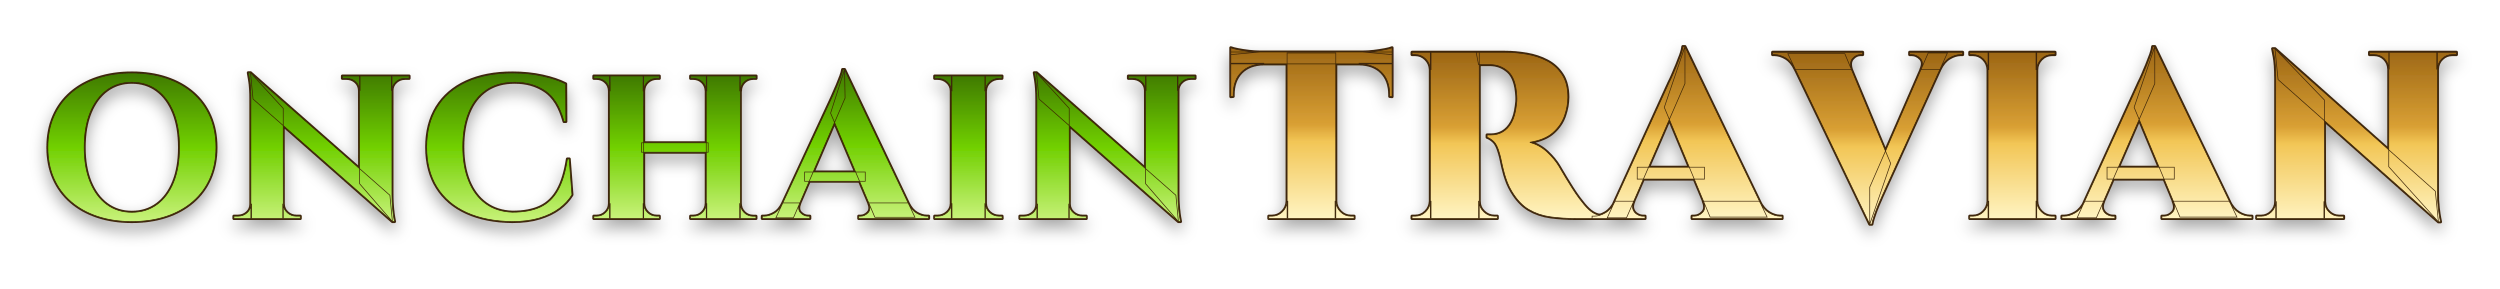
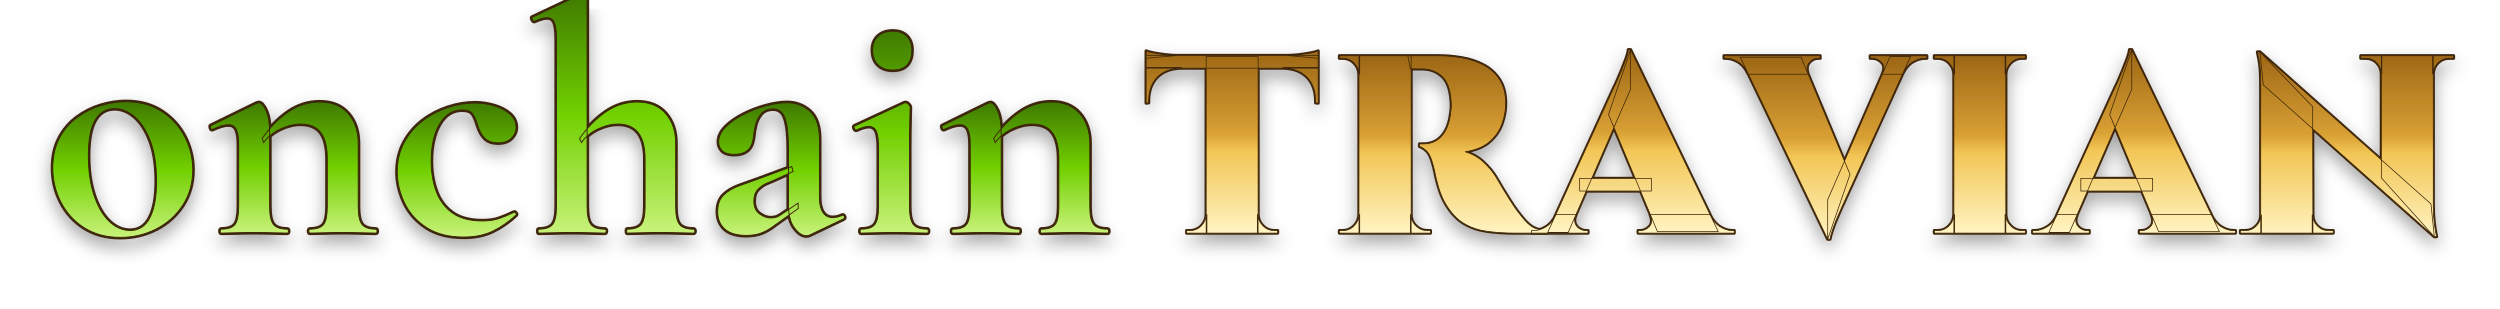
- <svg xmlns="http://www.w3.org/2000/svg" viewBox="0 0 1263 146" width="1263" height="146">
+ <svg xmlns="http://www.w3.org/2000/svg" viewBox="0 0 1184 146" width="1184" height="146">
  <defs>
    <linearGradient id="rim" x1="0" y1="0" x2="1" y2="1">
      <stop offset="0" stop-color="#fff3bd" />
      <stop offset=".3" stop-color="#f0c45a" />
      <stop offset=".65" stop-color="#b9801f" />
      <stop offset="1" stop-color="#6a430f" />
    </linearGradient>
    <linearGradient id="rimIn" x1="1" y1="1" x2="0" y2="0">
      <stop offset="0" stop-color="#fff0b0" />
      <stop offset=".4" stop-color="#e3ad43" />
      <stop offset="1" stop-color="#9a6618" />
    </linearGradient>
    <linearGradient id="band" x1="0" y1="0" x2="1" y2="1">
      <stop offset="0" stop-color="#f7d675" />
      <stop offset=".55" stop-color="#d79c33" />
      <stop offset="1" stop-color="#a66d18" />
    </linearGradient>
    <radialGradient id="field" cx=".4" cy=".34" r=".75">
      <stop offset="0" stop-color="#fff0b4" />
      <stop offset=".45" stop-color="#eebd52" />
      <stop offset="1" stop-color="#b57a1e" />
    </radialGradient>
    <linearGradient id="steel" x1="0" y1="0" x2=".6" y2="1">
      <stop offset="0" stop-color="#ffffff" />
      <stop offset=".35" stop-color="#d5dbe2" />
      <stop offset=".75" stop-color="#8c97a5" />
      <stop offset="1" stop-color="#55606e" />
    </linearGradient>
    <linearGradient id="crest" x1="0" y1="0" x2="0" y2="1">
      <stop offset="0" stop-color="#e2452c" />
      <stop offset=".6" stop-color="#b3241a" />
      <stop offset="1" stop-color="#7c140e" />
    </linearGradient>
    <linearGradient id="leaf" x1="0" y1="-1" x2="0" y2="1" gradientUnits="objectBoundingBox">
      <stop offset="0" stop-color="#a6d54a" />
      <stop offset=".5" stop-color="#6aa328" />
      <stop offset="1" stop-color="#3f6c16" />
    </linearGradient>
    <linearGradient id="link" x1="0" y1="0" x2="0" y2="1">
      <stop offset="0" stop-color="#fbfbf6" />
      <stop offset=".5" stop-color="#b8bec6" />
      <stop offset="1" stop-color="#6b7480" />
    </linearGradient>
    <linearGradient id="gold" x1="0" y1="0" x2="0" y2="1">
      <stop offset="0" stop-color="#fff4c2" />
      <stop offset=".45" stop-color="#f2c656" />
      <stop offset=".55" stop-color="#d9a034" />
      <stop offset="1" stop-color="#9c6615" />
    </linearGradient>
    <linearGradient id="green" x1="0" y1="0" x2="0" y2="1">
      <stop offset="0" stop-color="#c8f27a" />
      <stop offset=".5" stop-color="#71d000" />
      <stop offset="1" stop-color="#3f7a06" />
    </linearGradient>
    <filter id="drop" x="-10%" y="-10%" width="120%" height="125%">
      <feDropShadow dx="0" dy="4" stdDeviation="4" flood-color="#000" flood-opacity=".35" />
    </filter>
  </defs>
  <g transform="translate(20 110.4)">
    <g filter="url(#drop)">
      <g fill="none" stroke="#3d2507" stroke-width="12.6" stroke-linejoin="round">
-         <path transform="translate(0.00 0) scale(0.12 -0.12)" d="M388.214 612.786Q467.928 612.786 533.071 591.196Q598.214 569.607 645.321 528.821Q692.428 488.036 717.517 430.232Q742.606 372.428 742.606 299.393Q742.606 226.964 717.517 169.464Q692.428 111.964 645.321 71.179Q598.214 30.393 533.071 8.804Q467.928 -12.786 388.214 -12.786Q309.107 -12.786 244.161 8.804Q179.215 30.393 132.108 71.179Q85.001 111.964 59.911 169.464Q34.822 226.964 34.822 299.393Q34.822 372.428 59.911 430.232Q85.001 488.036 132.108 528.821Q179.215 569.607 244.161 591.196Q309.107 612.786 388.214 612.786ZM388.214 26.321Q449.465 26.321 494.59 59.589Q539.716 92.857 564.395 154.125Q589.074 215.393 589.074 299.393Q589.074 384.393 564.395 445.768Q539.716 507.143 494.59 540.411Q449.465 573.679 388.214 573.679Q327.964 573.679 282.838 540.411Q237.712 507.143 212.73 445.768Q187.747 384.393 187.747 299.393Q187.747 215.393 212.73 154.125Q237.712 92.857 282.838 59.589Q327.964 26.321 388.214 26.321Z" />
-         <path transform="translate(95.64 0) scale(0.12 -0.12)" d="M91.001 613.786 677.785 97.857 688.392 -12.786 101.608 503.107ZM95.429 60.786V0H21.036V10Q21.036 10 29.233 10.0Q37.429 10 37.429 10Q60.429 10 76.429 24.393Q92.429 38.786 92.429 60.786ZM229.104 60.786Q229.711 38.786 246.029 24.393Q262.347 10 284.104 10Q284.104 10 292.3 10.0Q300.497 10 300.497 10V0H226.711V60.786ZM91.001 613.786 228.711 463.683 229.104 0H92.429V500.321Q92.429 551.321 87.019 582.553Q81.608 613.786 81.608 613.786ZM686.571 600V103.679Q686.571 69.251 689.178 42.786Q691.785 16.322 694.589 1.768Q697.392 -12.786 697.392 -12.786H688.392L550.289 146.46L549.682 600ZM684.178 539.214V600H758.571V590Q758.571 590 750.071 590.0Q741.571 590 741.571 590Q719.571 590 703.374 575.607Q687.178 561.214 686.571 539.214ZM549.682 539.214Q549.289 561.214 533.466 575.607Q517.642 590 494.896 590Q494.896 590 486.396 590.0Q477.896 590 477.896 590V600H552.289V539.214Z" />
-         <path transform="translate(191.52 0) scale(0.12 -0.12)" d="M633.823 250.786 645.286 99.822Q625.964 67.715 591.857 42.357Q557.749 17 508.696 2.107Q459.642 -12.786 394.571 -12.786Q283.25 -11.786 202.072 25.0Q120.893 61.786 77.251 131.482Q33.608 201.179 33.608 300.607Q33.608 398.607 76.643 468.304Q119.679 538 200.857 575.393Q282.036 612.786 394.571 612.786Q462.642 612.786 521.392 599.821Q580.142 586.857 618.857 566.964L619.608 408.357H611.822Q586.786 500.357 532.732 537.018Q478.678 573.679 404.499 573.679Q332.177 573.679 283.48 539.786Q234.784 505.893 210.265 444.822Q185.747 383.75 185.747 302.428Q185.747 219.464 210.569 158.089Q235.391 96.714 282.159 62.821Q328.927 28.928 394.571 26.714Q465.928 26.714 512.464 48.785Q559.001 70.857 586.376 120.125Q613.752 169.393 626.037 250.786Z" />
-         <path transform="translate(275.88 0) scale(0.12 -0.12)" d="M651.142 600V0H507.609V600ZM244.248 600V0H100.108V600ZM515.788 318.893V279.179H235.069V318.893ZM103.108 62.786V0H34.358V10Q34.358 10 39.751 10.0Q45.144 10 45.751 10Q67.93 10 83.822 25.393Q99.715 40.786 100.108 62.786ZM241.855 62.786H244.248Q244.855 40.786 260.787 25.393Q276.719 10 299.212 10Q299.212 10 304.605 10.0Q309.998 10 309.998 10V0H241.855ZM241.855 537.214V600H309.998V590Q309.998 590 304.605 590.0Q299.212 590 299.212 590Q276.719 590 260.787 575.107Q244.855 560.214 244.248 537.214ZM103.108 537.214H100.108Q99.715 560.214 83.822 575.107Q67.93 590 45.751 590Q45.144 590 39.751 590.0Q34.358 590 34.358 590V600H103.108ZM510.002 62.786V0H441.859V10Q441.859 10 447.252 10.0Q452.645 10 452.645 10Q475.367 10 490.988 25.393Q506.609 40.786 507.458 62.786ZM648.142 62.786H651.142Q651.534 40.786 667.163 25.248Q682.792 9.711 705.525 9.711Q705.525 9.711 711.209 9.711Q716.892 9.711 716.892 9.711V0H648.142ZM648.749 537.214V600H717.499V590Q717.499 590 711.816 590.0Q706.132 590 706.132 590Q683.399 590 667.771 575.107Q652.142 560.214 651.749 537.214ZM510.002 537.214H507.458Q506.609 560.214 490.988 575.107Q475.367 590 452.645 590Q452.645 590 447.252 590.0Q441.859 590 441.859 590V600H510.002Z" />
-         <path transform="translate(368.40 0) scale(0.12 -0.12)" d="M319.001 627.357 615.25 5.393H446.397L260.11 443.646ZM130.858 65.715Q119.858 38.75 133.858 24.375Q147.858 10 165.017 10H172.643V0H-27.463V10Q-27.463 10 -23.463 10.0Q-19.463 10 -19.463 10Q0.93 10 22.93 22.679Q44.93 35.357 59.108 65.715ZM319.001 627.357 321.144 507.359 103.679 3H29.751L263.715 506.143Q266.144 512.214 273.162 527.553Q280.179 542.893 288.286 562.214Q296.394 581.535 302.954 599.239Q309.514 616.943 310.608 627.357ZM406.038 195.966V156.859H150.752V195.966ZM420.611 65.715H586.464Q600.857 35.357 622.857 22.679Q644.857 10 664.857 10Q664.857 10 668.857 10.0Q672.857 10 672.857 10V0H378.611V10H386.611Q403.611 10 417.611 24.375Q431.611 38.75 420.611 65.715Z" />
-         <path transform="translate(448.08 0) scale(0.12 -0.12)" d="M247.962 600V0H104.216V600ZM107.216 62.786V0H34.358V10Q34.358 10 40.144 10.0Q45.93 10 46.537 10Q69.68 10 86.751 25.393Q103.823 40.786 104.216 62.786ZM245.569 62.786H248.114Q248.962 40.786 265.651 25.393Q282.339 10 306.301 10Q306.301 10 311.864 10.0Q317.427 10 318.034 10L318.427 0H245.569ZM245.569 537.214V600H317.82L317.427 590Q317.427 590 312.141 590.0Q306.855 590 306.248 590Q282.308 590 265.635 575.107Q248.962 560.214 248.114 537.214ZM107.216 537.214H104.216Q103.823 560.214 86.751 575.107Q69.68 590 46.369 590Q45.537 590 39.947 590.0Q34.358 590 34.358 590V600H107.216Z" />
-         <path transform="translate(492.72 0) scale(0.12 -0.12)" d="M91.001 613.786 677.785 97.857 688.392 -12.786 101.608 503.107ZM95.429 60.786V0H21.036V10Q21.036 10 29.233 10.0Q37.429 10 37.429 10Q60.429 10 76.429 24.393Q92.429 38.786 92.429 60.786ZM229.104 60.786Q229.711 38.786 246.029 24.393Q262.347 10 284.104 10Q284.104 10 292.3 10.0Q300.497 10 300.497 10V0H226.711V60.786ZM91.001 613.786 228.711 463.683 229.104 0H92.429V500.321Q92.429 551.321 87.019 582.553Q81.608 613.786 81.608 613.786ZM686.571 600V103.679Q686.571 69.251 689.178 42.786Q691.785 16.322 694.589 1.768Q697.392 -12.786 697.392 -12.786H688.392L550.289 146.46L549.682 600ZM684.178 539.214V600H758.571V590Q758.571 590 750.071 590.0Q741.571 590 741.571 590Q719.571 590 703.374 575.607Q687.178 561.214 686.571 539.214ZM549.682 539.214Q549.289 561.214 533.466 575.607Q517.642 590 494.896 590Q494.896 590 486.396 590.0Q477.896 590 477.896 590V600H552.289V539.214Z" />
+         <path transform="translate(0.00 0) scale(0.156 -0.156)" d="M237 -13Q174 -13 128.0 16.0Q82 45 57.0 93.5Q32 142 32 198Q32 250 52.0 288.0Q72 326 105.0 350.5Q138 375 177.0 387.0Q216 399 254 399Q318 399 363.5 369.0Q409 339 433.0 292.0Q457 245 457 192Q457 131 426.5 84.5Q396 38 346.0 12.5Q296 -13 237 -13ZM267 8Q307 8 327.0 47.0Q347 86 347 157Q347 230 328.5 279.0Q310 328 281.0 353.0Q252 378 220 378Q181 378 160.5 343.0Q140 308 140 235Q140 167 157.0 115.5Q174 64 203.0 36.0Q232 8 267 8Z" />
+         <path transform="translate(78.68 0) scale(0.156 -0.156)" d="M308 0Q305 0 305.0 6.0Q305 12 308 12Q339 12 350.0 26.5Q361 41 361 81V225Q361 279 341.5 305.0Q322 331 280 331Q250 331 218.5 316.0Q187 301 168 275L163 287Q198 337 242.0 367.5Q286 398 338 398Q394 398 424.5 363.0Q455 328 455 273V81Q455 41 466.5 26.5Q478 12 509 12Q512 12 512.0 6.0Q512 0 509 0Q489 0 463.0 1.0Q437 2 408 2Q380 2 354.0 1.0Q328 0 308 0ZM39 0Q36 0 36.0 6.0Q36 12 39 12Q70 12 81.0 26.5Q92 41 92 81V269Q92 300 85.0 314.5Q78 329 61 329Q52 329 40.0 325.5Q28 322 13 315Q9 313 7.0 319.0Q5 325 7 326L146 394Q152 396 153 396Q164 396 175.0 372.0Q186 348 186 303V81Q186 41 197.5 26.5Q209 12 240 12Q243 12 243.0 6.0Q243 0 240 0Q220 0 194.0 1.0Q168 2 139 2Q111 2 85.0 1.0Q59 0 39 0Z" />
+         <path transform="translate(163.14 0) scale(0.156 -0.156)" d="M234 -12Q165 -12 120.0 17.5Q75 47 53.5 93.0Q32 139 32 186Q32 236 53.0 275.0Q74 314 108.5 340.5Q143 367 185.0 381.0Q227 395 268 395Q297 395 326.0 386.5Q355 378 374.0 361.5Q393 345 393 320Q393 303 379.0 288.5Q365 274 338 274Q313 274 299.0 287.0Q285 300 277 325Q270 349 261.5 361.5Q253 374 229 374Q186 374 160.5 331.0Q135 288 135 219Q135 169 150.0 127.5Q165 86 199.0 61.5Q233 37 290 37Q320 37 340.5 44.0Q361 51 386 63Q388 65 391.5 61.0Q395 57 393 55Q358 23 321.0 5.5Q284 -12 234 -12Z" />
+         <path transform="translate(231.84 0) scale(0.156 -0.156)" d="M21 0Q19 0 19.0 6.0Q19 12 21 12Q52 12 63.5 26.5Q75 41 75 81V589Q75 623 69.0 638.5Q63 654 46 654Q32 654 8 643Q5 642 2.0 648.0Q-1 654 1 655L147 724Q149 725 150.0 725.0Q151 725 152 725Q157 725 162.5 720.5Q168 716 168 712V81Q168 41 179.5 26.5Q191 12 222 12Q226 12 226.0 6.0Q226 0 222 0Q202 0 176.5 1.0Q151 2 122 2Q93 2 67.0 1.0Q41 0 21 0ZM290 0Q288 0 288.0 6.0Q288 12 290 12Q321 12 332.5 26.5Q344 41 344 81V225Q344 331 262 331Q232 331 200.5 316.0Q169 301 151 275L145 287Q180 337 224.0 367.5Q268 398 320 398Q376 398 406.5 363.0Q437 328 437 273V81Q437 41 448.5 26.5Q460 12 491 12Q495 12 495.0 6.0Q495 0 491 0Q471 0 445.5 1.0Q420 2 391 2Q362 2 336.0 1.0Q310 0 290 0Z" />
+         <path transform="translate(313.64 0) scale(0.156 -0.156)" d="M319 -6Q315 -8 309 -8Q291 -8 273.0 16.0Q255 40 255 85V255Q255 318 245.0 347.5Q235 377 209 377Q184 377 171.5 361.5Q159 346 154.5 327.0Q150 308 149 295Q146 264 131.0 251.5Q116 239 91 239Q65 239 54.0 250.0Q43 261 43 277Q43 301 64.5 322.5Q86 344 119.0 360.5Q152 377 187.5 386.5Q223 396 250 396Q291 396 320.0 370.0Q349 344 349 285V108Q349 79 359.5 63.0Q370 47 389 47Q403 47 418 54Q422 56 424.5 50.5Q427 45 422 43ZM127 -7Q83 -7 61.5 12.5Q40 32 40 65Q40 98 58.0 115.5Q76 133 105.0 143.5Q134 154 165 165L265 202L269 187L212 161Q204 158 189.0 151.5Q174 145 162.0 132.5Q150 120 150 97Q150 71 167.0 58.5Q184 46 201 46Q209 46 216.5 48.0Q224 50 234 57L284 91L285 75L215 25Q193 8 173.0 0.5Q153 -7 127 -7Z" />
+         <path transform="translate(381.72 0) scale(0.156 -0.156)" d="M39 0Q36 0 36.0 6.0Q36 12 39 12Q70 12 81.0 26.5Q92 41 92 81V260Q92 293 85.5 308.5Q79 324 62 324Q55 324 45.5 321.0Q36 318 25 313Q21 312 18.5 318.0Q16 324 19 325L170 395Q172 396 173 396Q178 396 183.0 391.0Q188 386 188 382Q188 370 187.0 342.0Q186 314 186 262V81Q186 41 197.5 26.5Q209 12 240 12Q243 12 243.0 6.0Q243 0 240 0Q220 0 194.0 1.0Q168 2 139 2Q111 2 85.0 1.0Q59 0 39 0ZM135 495Q107 495 90.5 511.0Q74 527 74 556Q74 582 90.5 597.5Q107 613 135 613Q163 613 178.0 597.5Q193 582 193 556Q193 495 135 495Z" />
+         <path transform="translate(425.15 0) scale(0.156 -0.156)" d="M308 0Q305 0 305.0 6.0Q305 12 308 12Q339 12 350.0 26.5Q361 41 361 81V225Q361 279 341.5 305.0Q322 331 280 331Q250 331 218.5 316.0Q187 301 168 275L163 287Q198 337 242.0 367.5Q286 398 338 398Q394 398 424.5 363.0Q455 328 455 273V81Q455 41 466.5 26.5Q478 12 509 12Q512 12 512.0 6.0Q512 0 509 0Q489 0 463.0 1.0Q437 2 408 2Q380 2 354.0 1.0Q328 0 308 0ZM39 0Q36 0 36.0 6.0Q36 12 39 12Q70 12 81.0 26.5Q92 41 92 81V269Q92 300 85.0 314.5Q78 329 61 329Q52 329 40.0 325.5Q28 322 13 315Q9 313 7.0 319.0Q5 325 7 326L146 394Q152 396 153 396Q164 396 175.0 372.0Q186 348 186 303V81Q186 41 197.5 26.5Q209 12 240 12Q243 12 243.0 6.0Q243 0 240 0Q220 0 194.0 1.0Q168 2 139 2Q111 2 85.0 1.0Q59 0 39 0Z" />
      </g>
      <g fill="url(#green)" stroke="#3d2507" stroke-width="2.9">
-         <path transform="translate(0.00 0) scale(0.12 -0.12)" d="M388.214 612.786Q467.928 612.786 533.071 591.196Q598.214 569.607 645.321 528.821Q692.428 488.036 717.517 430.232Q742.606 372.428 742.606 299.393Q742.606 226.964 717.517 169.464Q692.428 111.964 645.321 71.179Q598.214 30.393 533.071 8.804Q467.928 -12.786 388.214 -12.786Q309.107 -12.786 244.161 8.804Q179.215 30.393 132.108 71.179Q85.001 111.964 59.911 169.464Q34.822 226.964 34.822 299.393Q34.822 372.428 59.911 430.232Q85.001 488.036 132.108 528.821Q179.215 569.607 244.161 591.196Q309.107 612.786 388.214 612.786ZM388.214 26.321Q449.465 26.321 494.59 59.589Q539.716 92.857 564.395 154.125Q589.074 215.393 589.074 299.393Q589.074 384.393 564.395 445.768Q539.716 507.143 494.59 540.411Q449.465 573.679 388.214 573.679Q327.964 573.679 282.838 540.411Q237.712 507.143 212.73 445.768Q187.747 384.393 187.747 299.393Q187.747 215.393 212.73 154.125Q237.712 92.857 282.838 59.589Q327.964 26.321 388.214 26.321Z" />
-         <path transform="translate(95.64 0) scale(0.12 -0.12)" d="M91.001 613.786 677.785 97.857 688.392 -12.786 101.608 503.107ZM95.429 60.786V0H21.036V10Q21.036 10 29.233 10.0Q37.429 10 37.429 10Q60.429 10 76.429 24.393Q92.429 38.786 92.429 60.786ZM229.104 60.786Q229.711 38.786 246.029 24.393Q262.347 10 284.104 10Q284.104 10 292.3 10.0Q300.497 10 300.497 10V0H226.711V60.786ZM91.001 613.786 228.711 463.683 229.104 0H92.429V500.321Q92.429 551.321 87.019 582.553Q81.608 613.786 81.608 613.786ZM686.571 600V103.679Q686.571 69.251 689.178 42.786Q691.785 16.322 694.589 1.768Q697.392 -12.786 697.392 -12.786H688.392L550.289 146.46L549.682 600ZM684.178 539.214V600H758.571V590Q758.571 590 750.071 590.0Q741.571 590 741.571 590Q719.571 590 703.374 575.607Q687.178 561.214 686.571 539.214ZM549.682 539.214Q549.289 561.214 533.466 575.607Q517.642 590 494.896 590Q494.896 590 486.396 590.0Q477.896 590 477.896 590V600H552.289V539.214Z" />
-         <path transform="translate(191.52 0) scale(0.12 -0.12)" d="M633.823 250.786 645.286 99.822Q625.964 67.715 591.857 42.357Q557.749 17 508.696 2.107Q459.642 -12.786 394.571 -12.786Q283.25 -11.786 202.072 25.0Q120.893 61.786 77.251 131.482Q33.608 201.179 33.608 300.607Q33.608 398.607 76.643 468.304Q119.679 538 200.857 575.393Q282.036 612.786 394.571 612.786Q462.642 612.786 521.392 599.821Q580.142 586.857 618.857 566.964L619.608 408.357H611.822Q586.786 500.357 532.732 537.018Q478.678 573.679 404.499 573.679Q332.177 573.679 283.48 539.786Q234.784 505.893 210.265 444.822Q185.747 383.75 185.747 302.428Q185.747 219.464 210.569 158.089Q235.391 96.714 282.159 62.821Q328.927 28.928 394.571 26.714Q465.928 26.714 512.464 48.785Q559.001 70.857 586.376 120.125Q613.752 169.393 626.037 250.786Z" />
-         <path transform="translate(275.88 0) scale(0.12 -0.12)" d="M651.142 600V0H507.609V600ZM244.248 600V0H100.108V600ZM515.788 318.893V279.179H235.069V318.893ZM103.108 62.786V0H34.358V10Q34.358 10 39.751 10.0Q45.144 10 45.751 10Q67.93 10 83.822 25.393Q99.715 40.786 100.108 62.786ZM241.855 62.786H244.248Q244.855 40.786 260.787 25.393Q276.719 10 299.212 10Q299.212 10 304.605 10.0Q309.998 10 309.998 10V0H241.855ZM241.855 537.214V600H309.998V590Q309.998 590 304.605 590.0Q299.212 590 299.212 590Q276.719 590 260.787 575.107Q244.855 560.214 244.248 537.214ZM103.108 537.214H100.108Q99.715 560.214 83.822 575.107Q67.93 590 45.751 590Q45.144 590 39.751 590.0Q34.358 590 34.358 590V600H103.108ZM510.002 62.786V0H441.859V10Q441.859 10 447.252 10.0Q452.645 10 452.645 10Q475.367 10 490.988 25.393Q506.609 40.786 507.458 62.786ZM648.142 62.786H651.142Q651.534 40.786 667.163 25.248Q682.792 9.711 705.525 9.711Q705.525 9.711 711.209 9.711Q716.892 9.711 716.892 9.711V0H648.142ZM648.749 537.214V600H717.499V590Q717.499 590 711.816 590.0Q706.132 590 706.132 590Q683.399 590 667.771 575.107Q652.142 560.214 651.749 537.214ZM510.002 537.214H507.458Q506.609 560.214 490.988 575.107Q475.367 590 452.645 590Q452.645 590 447.252 590.0Q441.859 590 441.859 590V600H510.002Z" />
-         <path transform="translate(368.40 0) scale(0.12 -0.12)" d="M319.001 627.357 615.25 5.393H446.397L260.11 443.646ZM130.858 65.715Q119.858 38.75 133.858 24.375Q147.858 10 165.017 10H172.643V0H-27.463V10Q-27.463 10 -23.463 10.0Q-19.463 10 -19.463 10Q0.93 10 22.93 22.679Q44.93 35.357 59.108 65.715ZM319.001 627.357 321.144 507.359 103.679 3H29.751L263.715 506.143Q266.144 512.214 273.162 527.553Q280.179 542.893 288.286 562.214Q296.394 581.535 302.954 599.239Q309.514 616.943 310.608 627.357ZM406.038 195.966V156.859H150.752V195.966ZM420.611 65.715H586.464Q600.857 35.357 622.857 22.679Q644.857 10 664.857 10Q664.857 10 668.857 10.0Q672.857 10 672.857 10V0H378.611V10H386.611Q403.611 10 417.611 24.375Q431.611 38.75 420.611 65.715Z" />
-         <path transform="translate(448.08 0) scale(0.12 -0.12)" d="M247.962 600V0H104.216V600ZM107.216 62.786V0H34.358V10Q34.358 10 40.144 10.0Q45.93 10 46.537 10Q69.68 10 86.751 25.393Q103.823 40.786 104.216 62.786ZM245.569 62.786H248.114Q248.962 40.786 265.651 25.393Q282.339 10 306.301 10Q306.301 10 311.864 10.0Q317.427 10 318.034 10L318.427 0H245.569ZM245.569 537.214V600H317.82L317.427 590Q317.427 590 312.141 590.0Q306.855 590 306.248 590Q282.308 590 265.635 575.107Q248.962 560.214 248.114 537.214ZM107.216 537.214H104.216Q103.823 560.214 86.751 575.107Q69.68 590 46.369 590Q45.537 590 39.947 590.0Q34.358 590 34.358 590V600H107.216Z" />
-         <path transform="translate(492.72 0) scale(0.12 -0.12)" d="M91.001 613.786 677.785 97.857 688.392 -12.786 101.608 503.107ZM95.429 60.786V0H21.036V10Q21.036 10 29.233 10.0Q37.429 10 37.429 10Q60.429 10 76.429 24.393Q92.429 38.786 92.429 60.786ZM229.104 60.786Q229.711 38.786 246.029 24.393Q262.347 10 284.104 10Q284.104 10 292.3 10.0Q300.497 10 300.497 10V0H226.711V60.786ZM91.001 613.786 228.711 463.683 229.104 0H92.429V500.321Q92.429 551.321 87.019 582.553Q81.608 613.786 81.608 613.786ZM686.571 600V103.679Q686.571 69.251 689.178 42.786Q691.785 16.322 694.589 1.768Q697.392 -12.786 697.392 -12.786H688.392L550.289 146.46L549.682 600ZM684.178 539.214V600H758.571V590Q758.571 590 750.071 590.0Q741.571 590 741.571 590Q719.571 590 703.374 575.607Q687.178 561.214 686.571 539.214ZM549.682 539.214Q549.289 561.214 533.466 575.607Q517.642 590 494.896 590Q494.896 590 486.396 590.0Q477.896 590 477.896 590V600H552.289V539.214Z" />
+         <path transform="translate(0.00 0) scale(0.156 -0.156)" d="M237 -13Q174 -13 128.0 16.0Q82 45 57.0 93.5Q32 142 32 198Q32 250 52.0 288.0Q72 326 105.0 350.5Q138 375 177.0 387.0Q216 399 254 399Q318 399 363.5 369.0Q409 339 433.0 292.0Q457 245 457 192Q457 131 426.5 84.5Q396 38 346.0 12.5Q296 -13 237 -13ZM267 8Q307 8 327.0 47.0Q347 86 347 157Q347 230 328.5 279.0Q310 328 281.0 353.0Q252 378 220 378Q181 378 160.5 343.0Q140 308 140 235Q140 167 157.0 115.5Q174 64 203.0 36.0Q232 8 267 8Z" />
+         <path transform="translate(78.68 0) scale(0.156 -0.156)" d="M308 0Q305 0 305.0 6.0Q305 12 308 12Q339 12 350.0 26.5Q361 41 361 81V225Q361 279 341.5 305.0Q322 331 280 331Q250 331 218.5 316.0Q187 301 168 275L163 287Q198 337 242.0 367.5Q286 398 338 398Q394 398 424.5 363.0Q455 328 455 273V81Q455 41 466.5 26.5Q478 12 509 12Q512 12 512.0 6.0Q512 0 509 0Q489 0 463.0 1.0Q437 2 408 2Q380 2 354.0 1.0Q328 0 308 0ZM39 0Q36 0 36.0 6.0Q36 12 39 12Q70 12 81.0 26.5Q92 41 92 81V269Q92 300 85.0 314.5Q78 329 61 329Q52 329 40.0 325.5Q28 322 13 315Q9 313 7.0 319.0Q5 325 7 326L146 394Q152 396 153 396Q164 396 175.0 372.0Q186 348 186 303V81Q186 41 197.5 26.5Q209 12 240 12Q243 12 243.0 6.0Q243 0 240 0Q220 0 194.0 1.0Q168 2 139 2Q111 2 85.0 1.0Q59 0 39 0Z" />
+         <path transform="translate(163.14 0) scale(0.156 -0.156)" d="M234 -12Q165 -12 120.0 17.5Q75 47 53.5 93.0Q32 139 32 186Q32 236 53.0 275.0Q74 314 108.5 340.5Q143 367 185.0 381.0Q227 395 268 395Q297 395 326.0 386.5Q355 378 374.0 361.5Q393 345 393 320Q393 303 379.0 288.5Q365 274 338 274Q313 274 299.0 287.0Q285 300 277 325Q270 349 261.5 361.5Q253 374 229 374Q186 374 160.5 331.0Q135 288 135 219Q135 169 150.0 127.5Q165 86 199.0 61.5Q233 37 290 37Q320 37 340.5 44.0Q361 51 386 63Q388 65 391.5 61.0Q395 57 393 55Q358 23 321.0 5.5Q284 -12 234 -12Z" />
+         <path transform="translate(231.84 0) scale(0.156 -0.156)" d="M21 0Q19 0 19.0 6.0Q19 12 21 12Q52 12 63.5 26.5Q75 41 75 81V589Q75 623 69.0 638.5Q63 654 46 654Q32 654 8 643Q5 642 2.0 648.0Q-1 654 1 655L147 724Q149 725 150.0 725.0Q151 725 152 725Q157 725 162.5 720.5Q168 716 168 712V81Q168 41 179.5 26.5Q191 12 222 12Q226 12 226.0 6.0Q226 0 222 0Q202 0 176.5 1.0Q151 2 122 2Q93 2 67.0 1.0Q41 0 21 0ZM290 0Q288 0 288.0 6.0Q288 12 290 12Q321 12 332.5 26.5Q344 41 344 81V225Q344 331 262 331Q232 331 200.5 316.0Q169 301 151 275L145 287Q180 337 224.0 367.5Q268 398 320 398Q376 398 406.5 363.0Q437 328 437 273V81Q437 41 448.5 26.5Q460 12 491 12Q495 12 495.0 6.0Q495 0 491 0Q471 0 445.5 1.0Q420 2 391 2Q362 2 336.0 1.0Q310 0 290 0Z" />
+         <path transform="translate(313.64 0) scale(0.156 -0.156)" d="M319 -6Q315 -8 309 -8Q291 -8 273.0 16.0Q255 40 255 85V255Q255 318 245.0 347.5Q235 377 209 377Q184 377 171.5 361.5Q159 346 154.5 327.0Q150 308 149 295Q146 264 131.0 251.5Q116 239 91 239Q65 239 54.0 250.0Q43 261 43 277Q43 301 64.5 322.5Q86 344 119.0 360.5Q152 377 187.5 386.5Q223 396 250 396Q291 396 320.0 370.0Q349 344 349 285V108Q349 79 359.5 63.0Q370 47 389 47Q403 47 418 54Q422 56 424.5 50.5Q427 45 422 43ZM127 -7Q83 -7 61.5 12.5Q40 32 40 65Q40 98 58.0 115.5Q76 133 105.0 143.5Q134 154 165 165L265 202L269 187L212 161Q204 158 189.0 151.5Q174 145 162.0 132.5Q150 120 150 97Q150 71 167.0 58.5Q184 46 201 46Q209 46 216.5 48.0Q224 50 234 57L284 91L285 75L215 25Q193 8 173.0 0.5Q153 -7 127 -7Z" />
+         <path transform="translate(381.72 0) scale(0.156 -0.156)" d="M39 0Q36 0 36.0 6.0Q36 12 39 12Q70 12 81.0 26.5Q92 41 92 81V260Q92 293 85.5 308.5Q79 324 62 324Q55 324 45.5 321.0Q36 318 25 313Q21 312 18.5 318.0Q16 324 19 325L170 395Q172 396 173 396Q178 396 183.0 391.0Q188 386 188 382Q188 370 187.0 342.0Q186 314 186 262V81Q186 41 197.5 26.5Q209 12 240 12Q243 12 243.0 6.0Q243 0 240 0Q220 0 194.0 1.0Q168 2 139 2Q111 2 85.0 1.0Q59 0 39 0ZM135 495Q107 495 90.5 511.0Q74 527 74 556Q74 582 90.5 597.5Q107 613 135 613Q163 613 178.0 597.5Q193 582 193 556Q193 495 135 495Z" />
+         <path transform="translate(425.15 0) scale(0.156 -0.156)" d="M308 0Q305 0 305.0 6.0Q305 12 308 12Q339 12 350.0 26.5Q361 41 361 81V225Q361 279 341.5 305.0Q322 331 280 331Q250 331 218.5 316.0Q187 301 168 275L163 287Q198 337 242.0 367.5Q286 398 338 398Q394 398 424.5 363.0Q455 328 455 273V81Q455 41 466.5 26.5Q478 12 509 12Q512 12 512.0 6.0Q512 0 509 0Q489 0 463.0 1.0Q437 2 408 2Q380 2 354.0 1.0Q328 0 308 0ZM39 0Q36 0 36.0 6.0Q36 12 39 12Q70 12 81.0 26.5Q92 41 92 81V269Q92 300 85.0 314.5Q78 329 61 329Q52 329 40.0 325.5Q28 322 13 315Q9 313 7.0 319.0Q5 325 7 326L146 394Q152 396 153 396Q164 396 175.0 372.0Q186 348 186 303V81Q186 41 197.5 26.5Q209 12 240 12Q243 12 243.0 6.0Q243 0 240 0Q220 0 194.0 1.0Q168 2 139 2Q111 2 85.0 1.0Q59 0 39 0Z" />
      </g>
-       <g transform="translate(600.6 0)">
+       <g transform="translate(521.6 0)">
        <g fill="none" stroke="#3d2507" stroke-width="12.6" stroke-linejoin="round">
          <path transform="translate(0.00 0) scale(0.12 -0.12)" d="M452 697V0H247V697ZM689 701V651H10V701ZM689 654V513L679 514V521Q679 581 645.0 615.5Q611 650 550 651V654ZM689 719V690L567 701Q589 701 613.5 704.0Q638 707 659.0 711.0Q680 715 689 719ZM250 73V0H170V10Q170 10 176.5 10.0Q183 10 183 10Q209 10 227.5 28.5Q246 47 247 73ZM449 73H452Q453 47 471.5 28.5Q490 10 516 10Q516 10 522.5 10.0Q529 10 529 10V0H449ZM149 654V651Q88 650 54.0 615.5Q20 581 20 521V514L10 513V654ZM10 719Q20 715 40.5 711.0Q61 707 86.0 704.0Q111 701 132 701L10 690Z" />
          <path transform="translate(88.56 0) scale(0.12 -0.12)" d="M305 700H426Q471 700 518.0 692.0Q565 684 604.0 663.5Q643 643 667.0 606.0Q691 569 691 511Q691 473 677.0 432.5Q663 392 628.5 361.5Q594 331 531 321Q573 309 604.0 280.0Q635 251 653 221Q655 218 663.0 204.0Q671 190 683.5 169.5Q696 149 710.0 127.0Q724 105 738 86Q761 55 778.0 39.0Q795 23 812.5 17.0Q830 11 854 10V0H729Q669 0 618.0 7.0Q567 14 526.5 38.0Q486 62 455 114Q444 132 437.0 150.0Q430 168 425.0 185.0Q420 202 416.5 217.5Q413 233 410.0 247.5Q407 262 403 275Q393 311 379.0 324.0Q365 337 351 342V352Q355 352 360.0 352.0Q365 352 367 352Q395 352 417.0 365.0Q439 378 454.0 405.0Q469 432 474 475Q475 483 476.0 492.5Q477 502 476 516Q472 590 439.5 619.0Q407 648 362 648Q357 648 349.0 648.0Q341 648 332.0 648.0Q323 648 315 648Q315 648 312.5 661.0Q310 674 307.5 687.0Q305 700 305 700ZM318 700V0H112V700ZM115 73V0H35V10Q37 10 42.0 10.0Q47 10 48 10Q74 10 92.5 28.5Q111 47 112 73ZM115 627H112Q111 653 92.5 671.5Q74 690 48 690Q47 690 42.0 690.0Q37 690 35 690V700H115ZM315 73H318Q318 47 337.0 28.5Q356 10 382 10Q384 10 388.5 10.0Q393 10 394 10V0H315Z" />
          <path transform="translate(188.52 0) scale(0.12 -0.12)" d="M351 724 697 6H457L264 468ZM136 73Q127 53 132.0 39.0Q137 25 149.5 17.5Q162 10 174 10H183V0H-40V10Q-40 10 -35.5 10.0Q-31 10 -31 10Q-8 10 16.5 24.5Q41 39 57 73ZM351 724V568L105 3H24L285 575Q290 584 298.5 603.5Q307 623 316.5 646.0Q326 669 333.5 690.0Q341 711 342 724ZM433 216V166H150V216ZM428 73H664Q681 39 705.0 24.5Q729 10 752 10Q752 10 756.0 10.0Q760 10 760 10V0H381V10H390Q410 10 425.5 26.5Q441 43 428 73Z" />
          <path transform="translate(279.72 0) scale(0.12 -0.12)" d="M369 -24 24 694H264L457 232ZM369 -24V132L615 697H696L435 125Q431 116 422.0 96.5Q413 77 403.5 54.0Q394 31 387.0 10.0Q380 -11 378 -24ZM584 627Q598 657 582.0 673.5Q566 690 546 690H537V700H760V690Q760 690 755.5 690.0Q751 690 751 690Q729 690 704.5 675.5Q680 661 664 627ZM292 627H56Q40 661 15.5 675.5Q-9 690 -32 690Q-32 690 -36.0 690.0Q-40 690 -40 690V700H339V690H330Q311 690 296.5 673.5Q282 657 292 627Z" />
          <path transform="translate(370.92 0) scale(0.12 -0.12)" d="M312 700V0H107V700ZM110 73V0H30V10Q30 10 36.5 10.0Q43 10 43 10Q69 10 87.5 28.5Q106 47 107 73ZM110 627H107Q106 653 87.5 671.5Q69 690 43 690Q43 690 36.5 690.0Q30 690 30 690V700H110ZM309 73H312Q313 47 331.5 28.5Q350 10 376 10Q376 10 382.0 10.0Q388 10 389 10V0H309ZM309 627V700H389V690Q388 690 382.0 690.0Q376 690 376 690Q350 690 331.5 671.5Q313 653 312 627Z" />
          <path transform="translate(425.88 0) scale(0.12 -0.12)" d="M351 724 697 6H457L264 468ZM136 73Q127 53 132.0 39.0Q137 25 149.5 17.5Q162 10 174 10H183V0H-40V10Q-40 10 -35.5 10.0Q-31 10 -31 10Q-8 10 16.5 24.5Q41 39 57 73ZM351 724V568L105 3H24L285 575Q290 584 298.5 603.5Q307 623 316.5 646.0Q326 669 333.5 690.0Q341 711 342 724ZM433 216V166H150V216ZM428 73H664Q681 39 705.0 24.5Q729 10 752 10Q752 10 756.0 10.0Q760 10 760 10V0H381V10H390Q410 10 425.5 26.5Q441 43 428 73Z" />
          <path transform="translate(517.08 0) scale(0.12 -0.12)" d="M97 715 772 115 785 -14 110 585ZM103 71V0H20V10Q20 10 29.0 10.0Q38 10 39 10Q64 10 82.0 28.0Q100 46 100 71ZM306 71Q306 46 324.0 28.0Q342 10 367 10Q368 10 377.0 10.0Q386 10 386 10V0H303V71ZM97 715 305 499 306 0H100V590Q100 649 93.5 682.0Q87 715 87 715ZM781 700V114Q781 73 784.5 44.0Q788 15 791.0 0.5Q794 -14 794 -14H785L576 218V700ZM861 700V690Q861 690 852.0 690.0Q843 690 843 690Q818 690 800.0 672.5Q782 655 781 629H778V700ZM495 700H578V629H576Q575 655 557.5 672.5Q540 690 514 690Q514 690 505.0 690.0Q496 690 495 690Z" />
        </g>
        <g fill="url(#gold)" stroke="#3d2507" stroke-width="2.9">
          <path transform="translate(0.00 0) scale(0.12 -0.12)" d="M452 697V0H247V697ZM689 701V651H10V701ZM689 654V513L679 514V521Q679 581 645.0 615.5Q611 650 550 651V654ZM689 719V690L567 701Q589 701 613.5 704.0Q638 707 659.0 711.0Q680 715 689 719ZM250 73V0H170V10Q170 10 176.5 10.0Q183 10 183 10Q209 10 227.5 28.5Q246 47 247 73ZM449 73H452Q453 47 471.5 28.5Q490 10 516 10Q516 10 522.5 10.0Q529 10 529 10V0H449ZM149 654V651Q88 650 54.0 615.5Q20 581 20 521V514L10 513V654ZM10 719Q20 715 40.5 711.0Q61 707 86.0 704.0Q111 701 132 701L10 690Z" />
          <path transform="translate(88.56 0) scale(0.12 -0.12)" d="M305 700H426Q471 700 518.0 692.0Q565 684 604.0 663.5Q643 643 667.0 606.0Q691 569 691 511Q691 473 677.0 432.5Q663 392 628.5 361.5Q594 331 531 321Q573 309 604.0 280.0Q635 251 653 221Q655 218 663.0 204.0Q671 190 683.5 169.5Q696 149 710.0 127.0Q724 105 738 86Q761 55 778.0 39.0Q795 23 812.5 17.0Q830 11 854 10V0H729Q669 0 618.0 7.0Q567 14 526.5 38.0Q486 62 455 114Q444 132 437.0 150.0Q430 168 425.0 185.0Q420 202 416.5 217.5Q413 233 410.0 247.5Q407 262 403 275Q393 311 379.0 324.0Q365 337 351 342V352Q355 352 360.0 352.0Q365 352 367 352Q395 352 417.0 365.0Q439 378 454.0 405.0Q469 432 474 475Q475 483 476.0 492.5Q477 502 476 516Q472 590 439.5 619.0Q407 648 362 648Q357 648 349.0 648.0Q341 648 332.0 648.0Q323 648 315 648Q315 648 312.5 661.0Q310 674 307.5 687.0Q305 700 305 700ZM318 700V0H112V700ZM115 73V0H35V10Q37 10 42.0 10.0Q47 10 48 10Q74 10 92.5 28.5Q111 47 112 73ZM115 627H112Q111 653 92.5 671.5Q74 690 48 690Q47 690 42.0 690.0Q37 690 35 690V700H115ZM315 73H318Q318 47 337.0 28.5Q356 10 382 10Q384 10 388.5 10.0Q393 10 394 10V0H315Z" />
          <path transform="translate(188.52 0) scale(0.12 -0.12)" d="M351 724 697 6H457L264 468ZM136 73Q127 53 132.0 39.0Q137 25 149.5 17.5Q162 10 174 10H183V0H-40V10Q-40 10 -35.5 10.0Q-31 10 -31 10Q-8 10 16.5 24.5Q41 39 57 73ZM351 724V568L105 3H24L285 575Q290 584 298.5 603.5Q307 623 316.5 646.0Q326 669 333.5 690.0Q341 711 342 724ZM433 216V166H150V216ZM428 73H664Q681 39 705.0 24.5Q729 10 752 10Q752 10 756.0 10.0Q760 10 760 10V0H381V10H390Q410 10 425.5 26.5Q441 43 428 73Z" />
          <path transform="translate(279.72 0) scale(0.12 -0.12)" d="M369 -24 24 694H264L457 232ZM369 -24V132L615 697H696L435 125Q431 116 422.0 96.5Q413 77 403.5 54.0Q394 31 387.0 10.0Q380 -11 378 -24ZM584 627Q598 657 582.0 673.5Q566 690 546 690H537V700H760V690Q760 690 755.5 690.0Q751 690 751 690Q729 690 704.5 675.5Q680 661 664 627ZM292 627H56Q40 661 15.5 675.5Q-9 690 -32 690Q-32 690 -36.0 690.0Q-40 690 -40 690V700H339V690H330Q311 690 296.5 673.5Q282 657 292 627Z" />
          <path transform="translate(370.92 0) scale(0.12 -0.12)" d="M312 700V0H107V700ZM110 73V0H30V10Q30 10 36.5 10.0Q43 10 43 10Q69 10 87.5 28.5Q106 47 107 73ZM110 627H107Q106 653 87.5 671.5Q69 690 43 690Q43 690 36.5 690.0Q30 690 30 690V700H110ZM309 73H312Q313 47 331.5 28.5Q350 10 376 10Q376 10 382.0 10.0Q388 10 389 10V0H309ZM309 627V700H389V690Q388 690 382.0 690.0Q376 690 376 690Q350 690 331.5 671.5Q313 653 312 627Z" />
          <path transform="translate(425.88 0) scale(0.12 -0.12)" d="M351 724 697 6H457L264 468ZM136 73Q127 53 132.0 39.0Q137 25 149.5 17.5Q162 10 174 10H183V0H-40V10Q-40 10 -35.5 10.0Q-31 10 -31 10Q-8 10 16.5 24.5Q41 39 57 73ZM351 724V568L105 3H24L285 575Q290 584 298.5 603.5Q307 623 316.5 646.0Q326 669 333.5 690.0Q341 711 342 724ZM433 216V166H150V216ZM428 73H664Q681 39 705.0 24.5Q729 10 752 10Q752 10 756.0 10.0Q760 10 760 10V0H381V10H390Q410 10 425.5 26.5Q441 43 428 73Z" />
          <path transform="translate(517.08 0) scale(0.12 -0.12)" d="M97 715 772 115 785 -14 110 585ZM103 71V0H20V10Q20 10 29.0 10.0Q38 10 39 10Q64 10 82.0 28.0Q100 46 100 71ZM306 71Q306 46 324.0 28.0Q342 10 367 10Q368 10 377.0 10.0Q386 10 386 10V0H303V71ZM97 715 305 499 306 0H100V590Q100 649 93.5 682.0Q87 715 87 715ZM781 700V114Q781 73 784.5 44.0Q788 15 791.0 0.5Q794 -14 794 -14H785L576 218V700ZM861 700V690Q861 690 852.0 690.0Q843 690 843 690Q818 690 800.0 672.5Q782 655 781 629H778V700ZM495 700H578V629H576Q575 655 557.5 672.5Q540 690 514 690Q514 690 505.0 690.0Q496 690 495 690Z" />
        </g>
      </g>
    </g>
  </g>
</svg>
